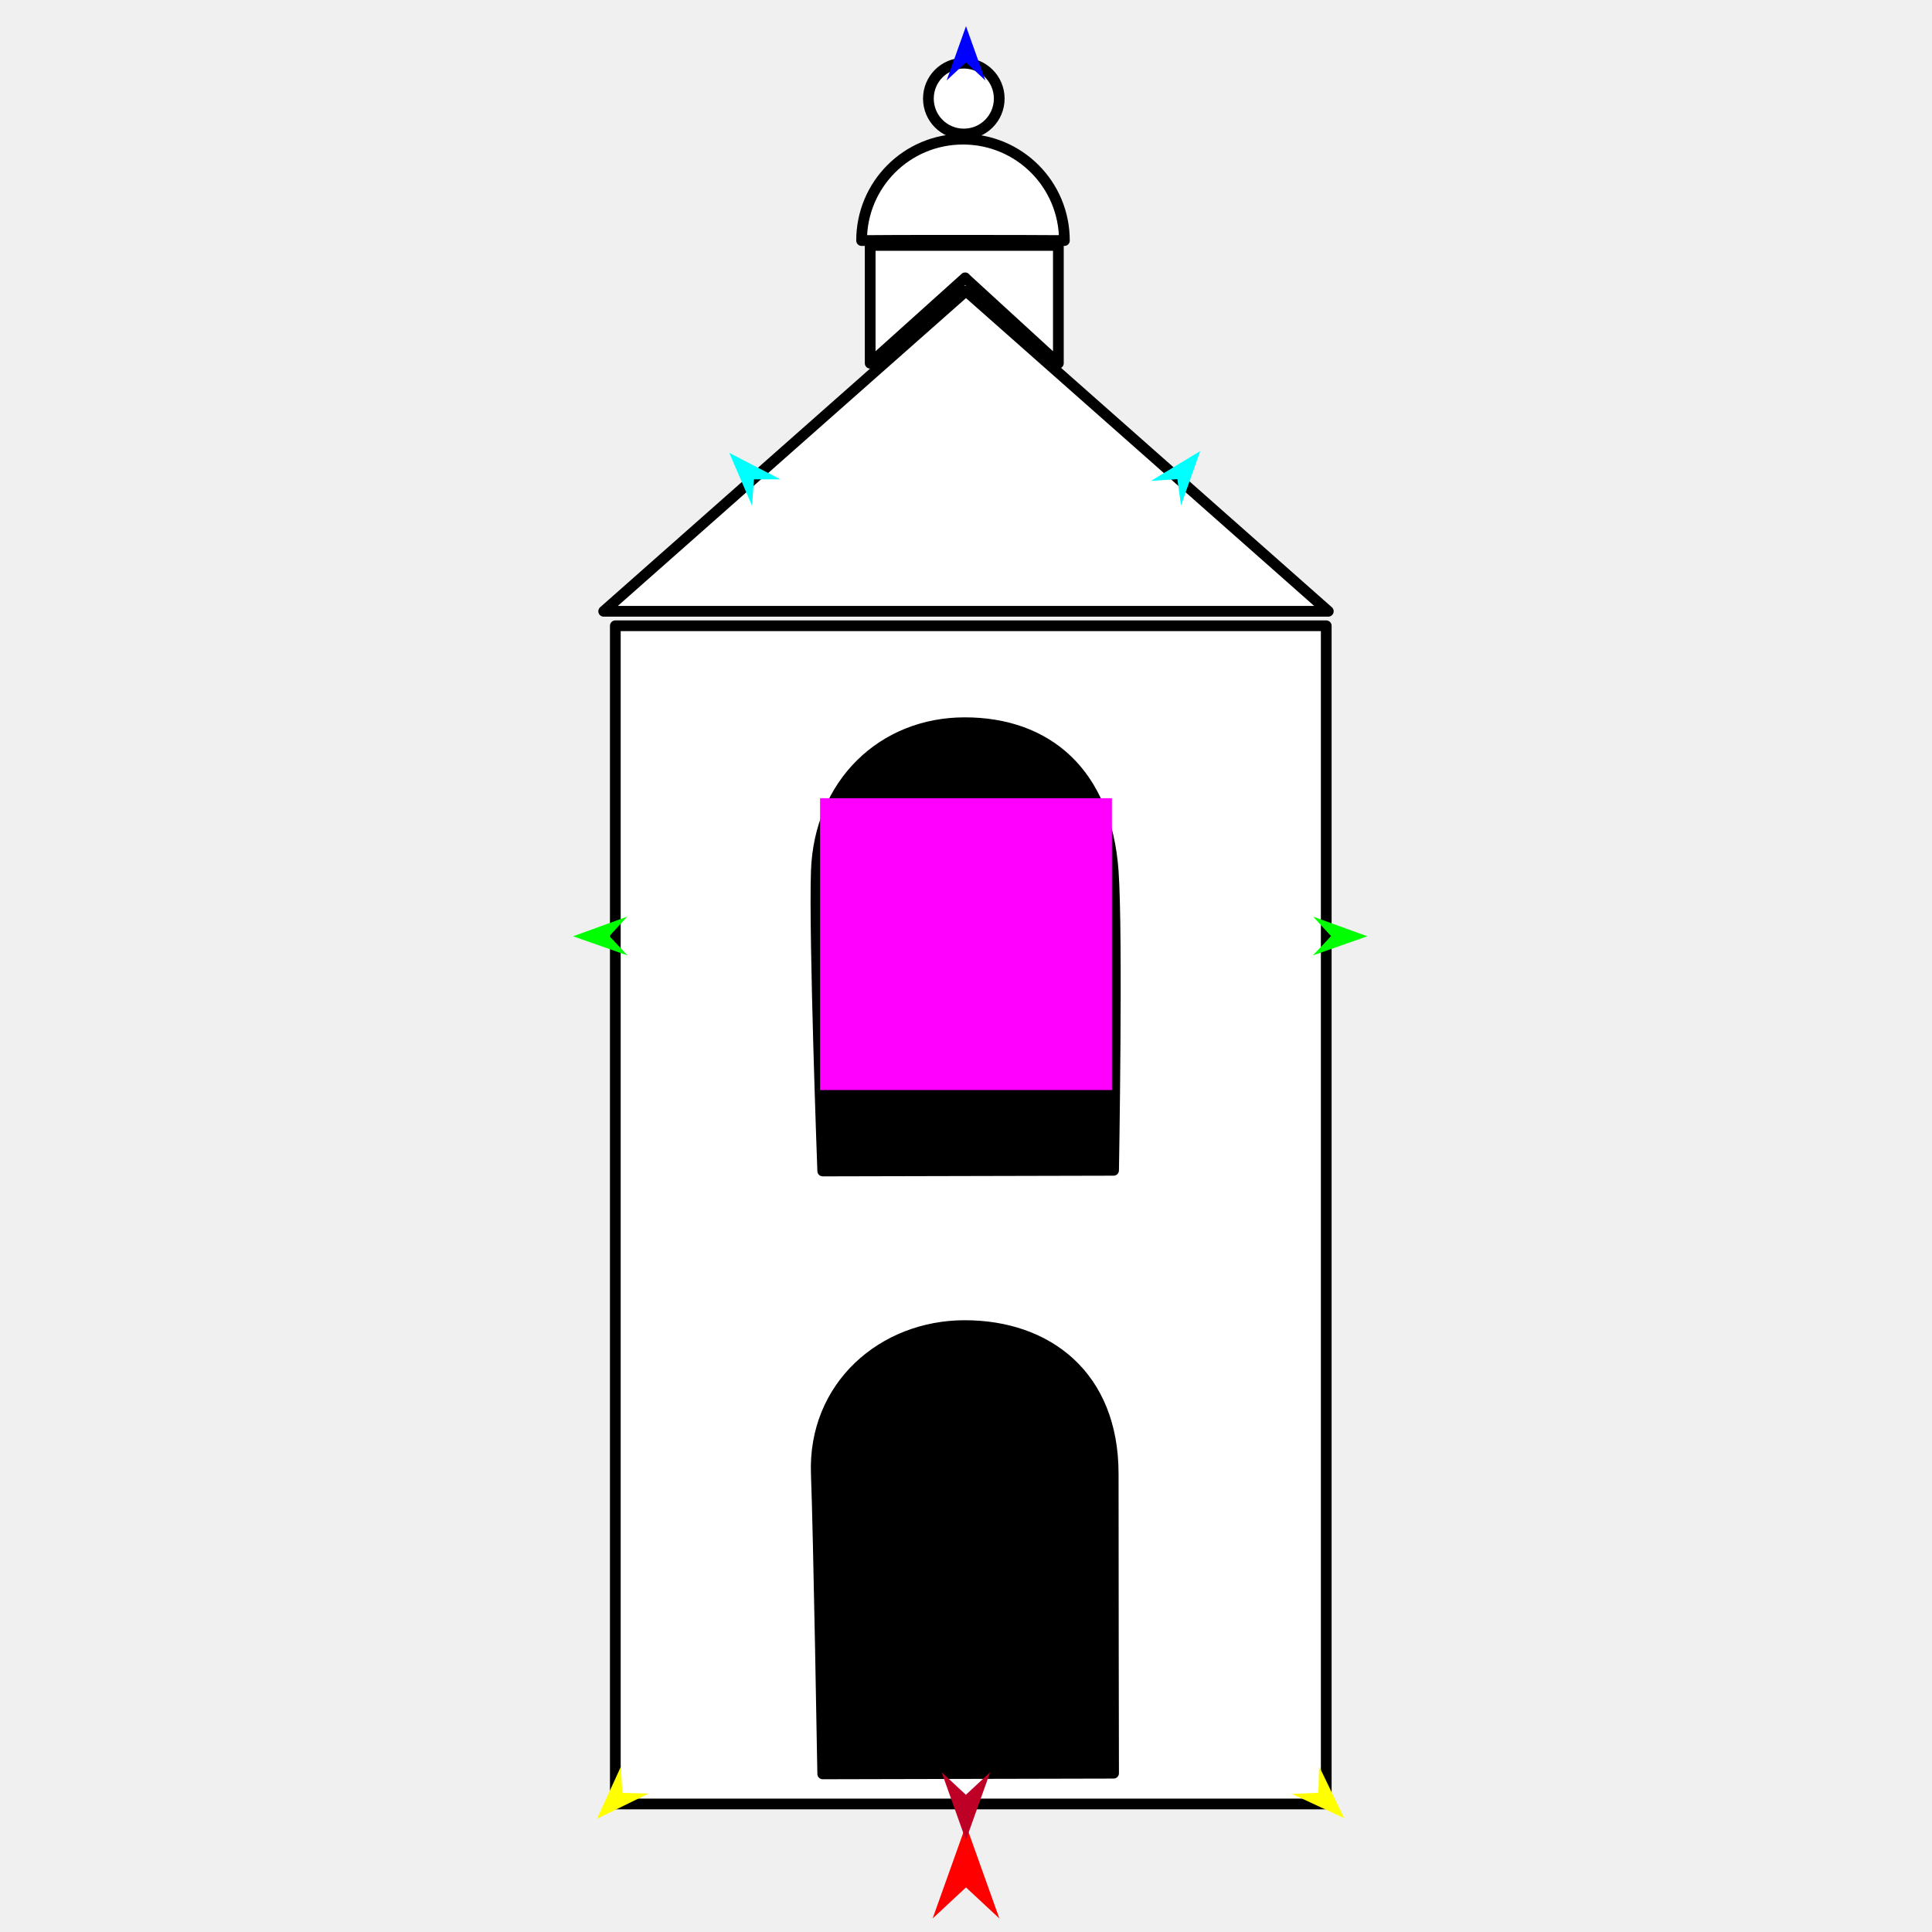
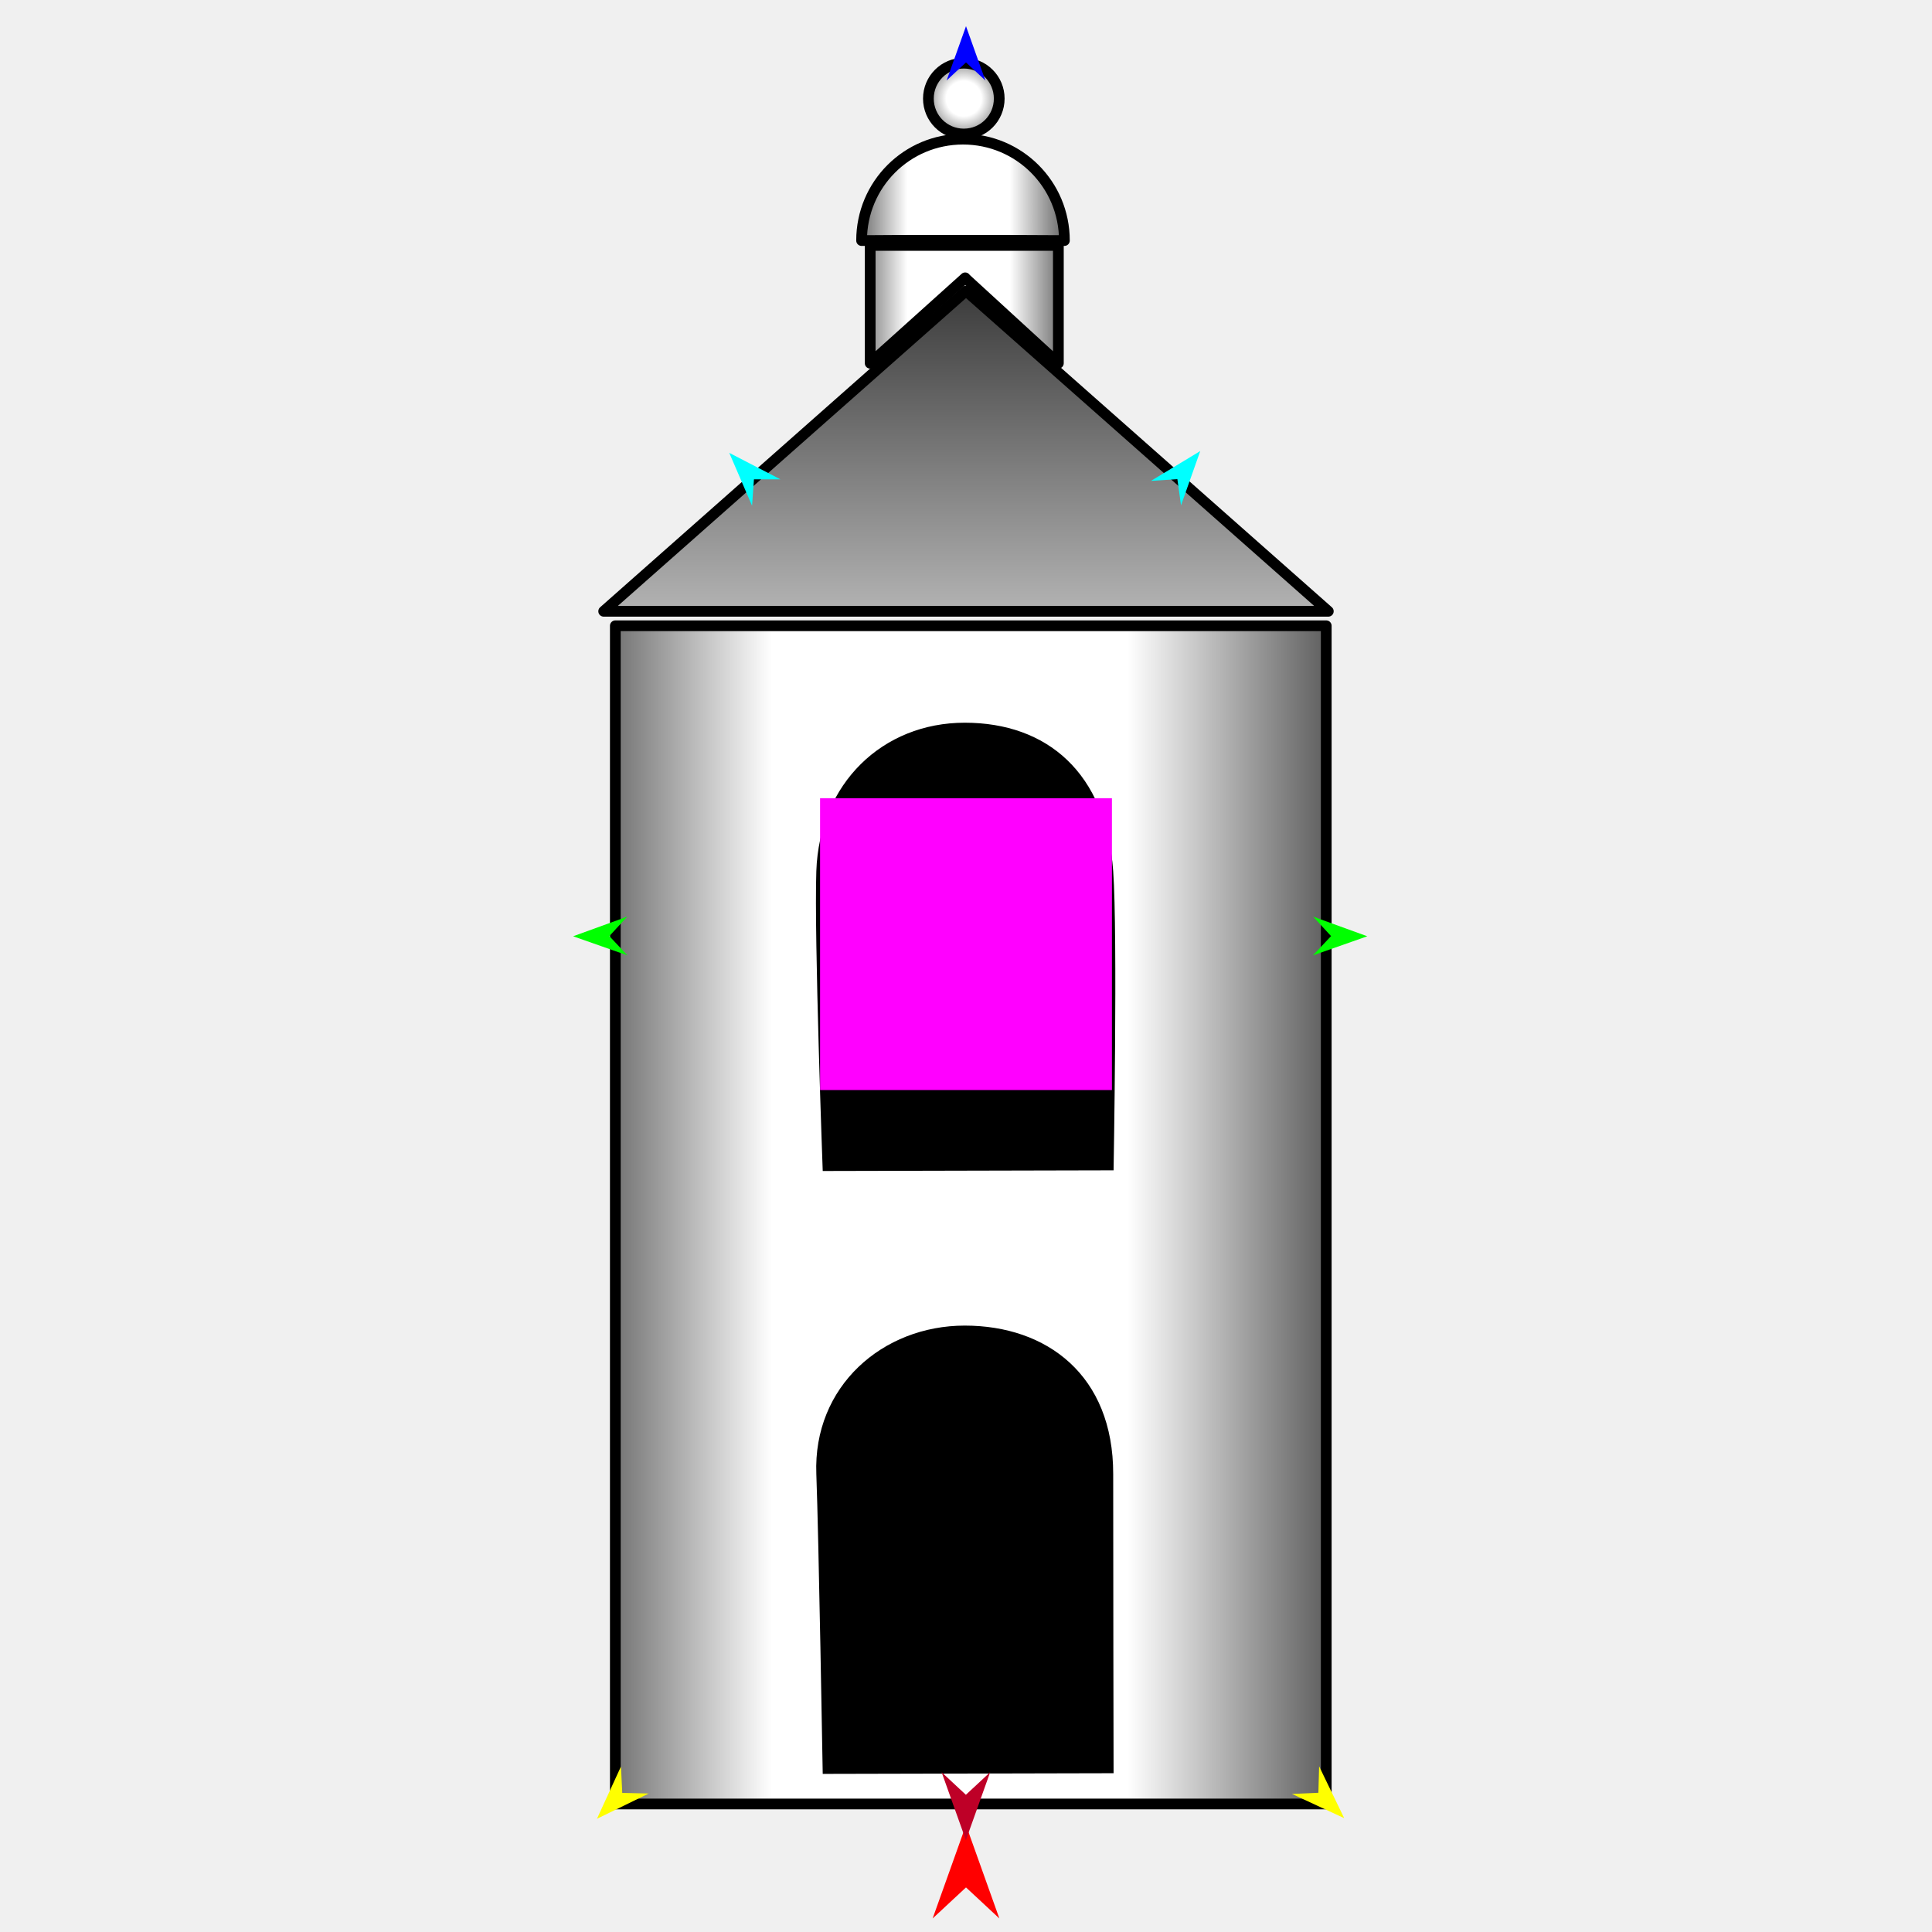
<svg xmlns="http://www.w3.org/2000/svg" version="1.1" id="Frame_0" width="720px" height="720px">
  <g id="tower2">
    <g id="tower2">
-       <path fill="#ffffff" fill-rule="evenodd" stroke="#000000" stroke-width="4" stroke-linecap="round" stroke-linejoin="round" d="M 345.986 36.744 C 345.986 44.050 351.880 49.944 359.185 49.943 C 366.491 49.943 372.384 44.050 372.384 36.744 C 372.384 29.439 366.491 23.545 359.185 23.545 C 351.880 23.545 345.986 29.438 345.986 36.744 M 324.293 135.369 C 324.293 135.365 324.293 91.479 324.293 91.475 C 324.300 91.475 394.416 91.475 394.423 91.475 C 394.423 91.479 394.423 135.365 394.423 135.369 C 394.420 135.366 359.692 103.541 359.689 103.537 C 359.685 103.541 324.296 135.366 324.293 135.369 M 321.092 89.649 C 321.092 68.732 337.965 51.858 358.882 51.858 C 379.798 51.858 396.671 68.732 396.671 89.649 C 386.773 89.533 328.979 89.491 321.092 89.649 M 304.222 324.649 C 305.336 291.973 328.921 269.334 359.538 269.333 C 390.155 269.333 412.225 287.927 414.856 324.649 C 416.550 348.295 414.999 436.135 414.999 436.146 C 414.988 436.146 306.617 436.396 306.606 436.396 C 306.606 436.385 303.380 349.361 304.222 324.649 M 224.977 227.805 C 224.991 227.793 359.987 108.443 360.000 108.432 C 360.014 108.443 495.009 227.793 495.023 227.805 C 494.996 227.805 225.004 227.805 224.977 227.805 M 229.314 672.291 C 229.314 672.247 229.314 233.253 229.314 233.209 C 229.341 233.209 494.227 233.209 494.253 233.209 C 494.253 233.253 494.253 672.247 494.253 672.291 C 494.227 672.291 229.341 672.291 229.314 672.291 M 304.222 549.327 C 302.974 516.656 328.921 494.011 359.538 494.011 C 390.155 494.011 414.894 512.512 414.856 549.327 C 414.829 574.694 414.999 660.814 414.999 660.825 C 414.988 660.825 306.617 661.075 306.606 661.075 C 306.606 661.064 305.101 572.319 304.222 549.327 Z" />
-       <path fill="none" stroke="#000000" stroke-width="1" stroke-linecap="butt" stroke-linejoin="round" d="M 304.222 324.649 C 305.336 291.973 328.921 269.334 359.538 269.333 " />
-       <path fill="none" stroke="#000000" stroke-width="1" stroke-linecap="butt" stroke-linejoin="round" d="M 359.538 269.333 C 390.155 269.333 412.225 287.927 414.856 324.649 " />
-       <path fill="none" stroke="#000000" stroke-width="1" stroke-linecap="butt" stroke-linejoin="round" d="M 414.856 324.649 C 416.550 348.295 414.999 436.135 414.999 436.146 " />
-       <path fill="none" stroke="#000000" stroke-width="1" stroke-linecap="butt" stroke-linejoin="round" d="M 414.999 436.146 C 414.988 436.146 306.617 436.396 306.606 436.396 " />
-       <path fill="none" stroke="#000000" stroke-width="1" stroke-linecap="butt" stroke-linejoin="round" d="M 306.606 436.396 C 306.606 436.385 303.380 349.361 304.222 324.649 " />
-       <path fill="none" stroke="#000000" stroke-width="1" stroke-linecap="butt" stroke-linejoin="round" d="M 304.222 549.327 C 302.974 516.656 328.921 494.011 359.538 494.011 " />
-       <path fill="none" stroke="#000000" stroke-width="1" stroke-linecap="butt" stroke-linejoin="round" d="M 359.538 494.011 C 390.155 494.011 414.894 512.512 414.856 549.327 " />
-       <path fill="none" stroke="#000000" stroke-width="1" stroke-linecap="butt" stroke-linejoin="round" d="M 414.856 549.327 C 414.829 574.694 414.999 660.814 414.999 660.825 " />
-       <path fill="none" stroke="#000000" stroke-width="1" stroke-linecap="butt" stroke-linejoin="round" d="M 414.999 660.825 C 414.988 660.825 306.617 661.075 306.606 661.075 " />
-       <path fill="none" stroke="#000000" stroke-width="1" stroke-linecap="butt" stroke-linejoin="round" d="M 306.606 661.075 C 306.606 661.064 305.101 572.319 304.222 549.327 " />
+       <linearGradient id="2EC80C40-756F-42D8-8DDE-4B48254CDE2D_0" x1="-18.75%" y1="50.81%" x2="116.53%" y2="50.81%">
+         <stop offset="0.39%" style="stop-color:rgb(0,0,0);stop-opacity:1.00" />
+         <stop offset="30.20%" style="stop-color:rgb(255,255,255);stop-opacity:1.00" />
+         <stop offset="67.06%" style="stop-color:rgb(255,255,255);stop-opacity:1.00" />
+         <stop offset="100.00%" style="stop-color:rgb(0,0,0);stop-opacity:1.00" />
+       </linearGradient>
+       <path id="S2" fill="url(#2EC80C40-756F-42D8-8DDE-4B48254CDE2D_0)" fill-rule="evenodd" stroke="#000000" stroke-width="4" stroke-linecap="round" stroke-linejoin="round" d="M 229.314 233.209 C 229.341 233.209 494.227 233.209 494.253 233.209 C 494.253 233.253 494.253 672.247 494.253 672.291 C 494.227 672.291 229.341 672.291 229.314 672.291 C 229.314 672.247 229.314 233.253 229.314 233.209 Z" />
      <path fill="#000000" fill-rule="evenodd" stroke="none" d="M 304.222 324.649 C 305.336 291.973 328.921 269.334 359.538 269.333 C 390.155 269.333 412.225 287.927 414.856 324.649 C 416.550 348.295 414.999 436.135 414.999 436.146 C 414.988 436.146 306.617 436.396 306.606 436.396 C 306.606 436.385 303.380 349.361 304.222 324.649 M 304.222 549.327 C 302.974 516.656 328.921 494.011 359.538 494.011 C 390.155 494.011 414.894 512.512 414.856 549.327 C 414.829 574.694 414.999 660.814 414.999 660.825 C 414.988 660.825 306.617 661.075 306.606 661.075 C 306.606 661.064 305.101 572.319 304.222 549.327 Z" />
+       <linearGradient id="2EC80C40-756F-42D8-8DDE-4B48254CDE2D_2" x1="50.44%" y1="-51.06%" x2="50.44%" y2="348.37%">
+         <stop offset="0.39%" style="stop-color:rgb(0,0,0);stop-opacity:1.00" />
+         <stop offset="53.73%" style="stop-color:rgb(255,255,255);stop-opacity:1.00" />
+       </linearGradient>
+       <path id="S3" fill="url(#2EC80C40-756F-42D8-8DDE-4B48254CDE2D_2)" fill-rule="evenodd" stroke="#000000" stroke-width="4" stroke-linecap="round" stroke-linejoin="round" d="M 360.000 108.432 C 360.014 108.443 495.009 227.793 495.023 227.805 C 494.996 227.805 225.004 227.805 224.977 227.805 C 224.991 227.793 359.987 108.443 360.000 108.432 Z" />
+       <linearGradient id="2EC80C40-756F-42D8-8DDE-4B48254CDE2D_3" x1="-18.85%" y1="55.66%" x2="118.20%" y2="55.66%">
+         <stop offset="0.39%" style="stop-color:rgb(0,0,0);stop-opacity:1.00" />
+         <stop offset="30.20%" style="stop-color:rgb(255,255,255);stop-opacity:1.00" />
+         <stop offset="67.06%" style="stop-color:rgb(255,255,255);stop-opacity:1.00" />
+         <stop offset="100.00%" style="stop-color:rgb(0,0,0);stop-opacity:1.00" />
+       </linearGradient>
+       <path id="S4" fill="url(#2EC80C40-756F-42D8-8DDE-4B48254CDE2D_3)" fill-rule="evenodd" stroke="#000000" stroke-width="4" stroke-linecap="round" stroke-linejoin="round" d="M 324.293 135.369 C 324.293 135.365 324.293 91.479 324.293 91.475 C 324.300 91.475 394.416 91.475 394.423 91.475 C 394.423 91.479 394.423 135.365 394.423 135.369 C 394.420 135.366 359.692 103.541 359.689 103.537 C 359.685 103.541 324.296 135.366 324.293 135.369 M 321.092 89.649 C 321.092 68.732 337.965 51.858 358.882 51.858 C 379.798 51.858 396.671 68.732 396.671 89.649 C 386.773 89.533 328.979 89.491 321.092 89.649 Z" />
+       <radialGradient id="2EC80C40-756F-42D8-8DDE-4B48254CDE2D_4" cx="50.00%" cy="50.00%" r="86.43%">
+         <stop offset="28.63%" style="stop-color:rgb(255,255,255);stop-opacity:1.00" />
+         <stop offset="100.00%" style="stop-color:rgb(0,0,0);stop-opacity:1.00" />
+       </radialGradient>
+       <path id="S5" fill="url(#2EC80C40-756F-42D8-8DDE-4B48254CDE2D_4)" fill-rule="evenodd" stroke="#000000" stroke-width="4" stroke-linecap="round" stroke-linejoin="round" d="M 359.185 49.943 C 366.491 49.943 372.384 44.050 372.384 36.744 C 372.384 29.439 366.491 23.545 359.185 23.545 C 351.880 23.545 345.986 29.438 345.986 36.744 C 345.986 44.050 351.880 49.944 359.185 49.943 Z" />
    </g>
    <g id="specs">
      <path fill="#ff00ff" fill-rule="evenodd" stroke="none" d="M 305.616 406.228 C 305.627 406.228 414.373 406.228 414.384 406.228 C 414.384 406.217 414.384 297.470 414.384 297.459 C 414.373 297.459 305.627 297.459 305.616 297.459 C 305.616 297.470 305.616 406.217 305.616 406.228 Z" />
      <path fill="#ff0000" fill-rule="evenodd" stroke="none" d="M 360.000 680.139 C 360.001 680.142 372.432 714.948 372.433 714.952 C 372.432 714.950 360.001 703.385 360.000 703.383 C 359.999 703.385 347.568 714.950 347.567 714.952 C 347.568 714.948 359.999 680.142 360.000 680.139 Z" />
      <path fill="#0000ff" fill-rule="evenodd" stroke="none" d="M 360.000 9.758 C 360.001 9.760 367.221 29.979 367.222 29.981 C 367.221 29.980 360.001 23.261 360.000 23.260 C 359.999 23.261 352.779 29.980 352.778 29.981 C 352.779 29.979 359.999 9.760 360.000 9.758 Z" />
      <path fill="#00ff00" fill-rule="evenodd" stroke="none" d="M 213.577 348.923 C 213.579 348.922 233.761 341.599 233.763 341.598 C 233.762 341.599 227.080 348.854 227.080 348.855 C 227.080 348.855 233.835 356.042 233.835 356.043 C 233.833 356.042 213.579 348.923 213.577 348.923 Z" />
      <path fill="#ffff00" fill-rule="evenodd" stroke="none" d="M 222.459 677.818 C 222.460 677.816 231.421 658.307 231.422 658.305 C 231.422 658.306 231.894 668.157 231.894 668.158 C 231.895 668.158 241.754 668.397 241.755 668.397 C 241.753 668.398 222.461 677.817 222.459 677.818 Z" />
      <path fill="#ffff00" fill-rule="evenodd" stroke="none" d="M 500.948 677.579 C 500.947 677.577 491.597 658.251 491.596 658.249 C 491.596 658.250 491.322 668.109 491.322 668.110 C 491.321 668.110 481.468 668.547 481.467 668.547 C 481.469 668.548 500.946 677.578 500.948 677.579 Z" />
      <path fill="#00ff00" fill-rule="evenodd" stroke="none" d="M 509.551 348.923 C 509.549 348.922 489.367 341.599 489.365 341.598 C 489.366 341.599 496.048 348.854 496.048 348.855 C 496.048 348.855 489.293 356.042 489.293 356.043 C 489.295 356.042 509.549 348.923 509.551 348.923 Z" />
      <path fill="#00ffff" fill-rule="evenodd" stroke="none" d="M 447.301 168.090 C 447.301 168.092 440.133 188.330 440.133 188.332 C 440.133 188.331 438.775 178.562 438.775 178.561 C 438.774 178.561 428.933 179.211 428.932 179.211 C 428.934 179.209 447.299 168.092 447.301 168.090 Z" />
      <path fill="#00ffff" fill-rule="evenodd" stroke="none" d="M 271.769 168.761 C 271.770 168.763 280.271 188.478 280.272 188.480 C 280.272 188.479 280.974 178.641 280.975 178.640 C 280.976 178.640 290.838 178.632 290.839 178.632 C 290.837 178.631 271.771 168.762 271.769 168.761 Z" />
      <path fill="#be0027" fill-rule="evenodd" stroke="none" d="M 359.957 685.776 C 359.958 685.774 369.002 660.450 369.003 660.447 C 369.002 660.448 359.958 668.863 359.957 668.864 C 359.957 668.863 350.913 660.448 350.912 660.447 C 350.913 660.450 359.957 685.774 359.957 685.776 Z" />
    </g>
  </g>
</svg>
